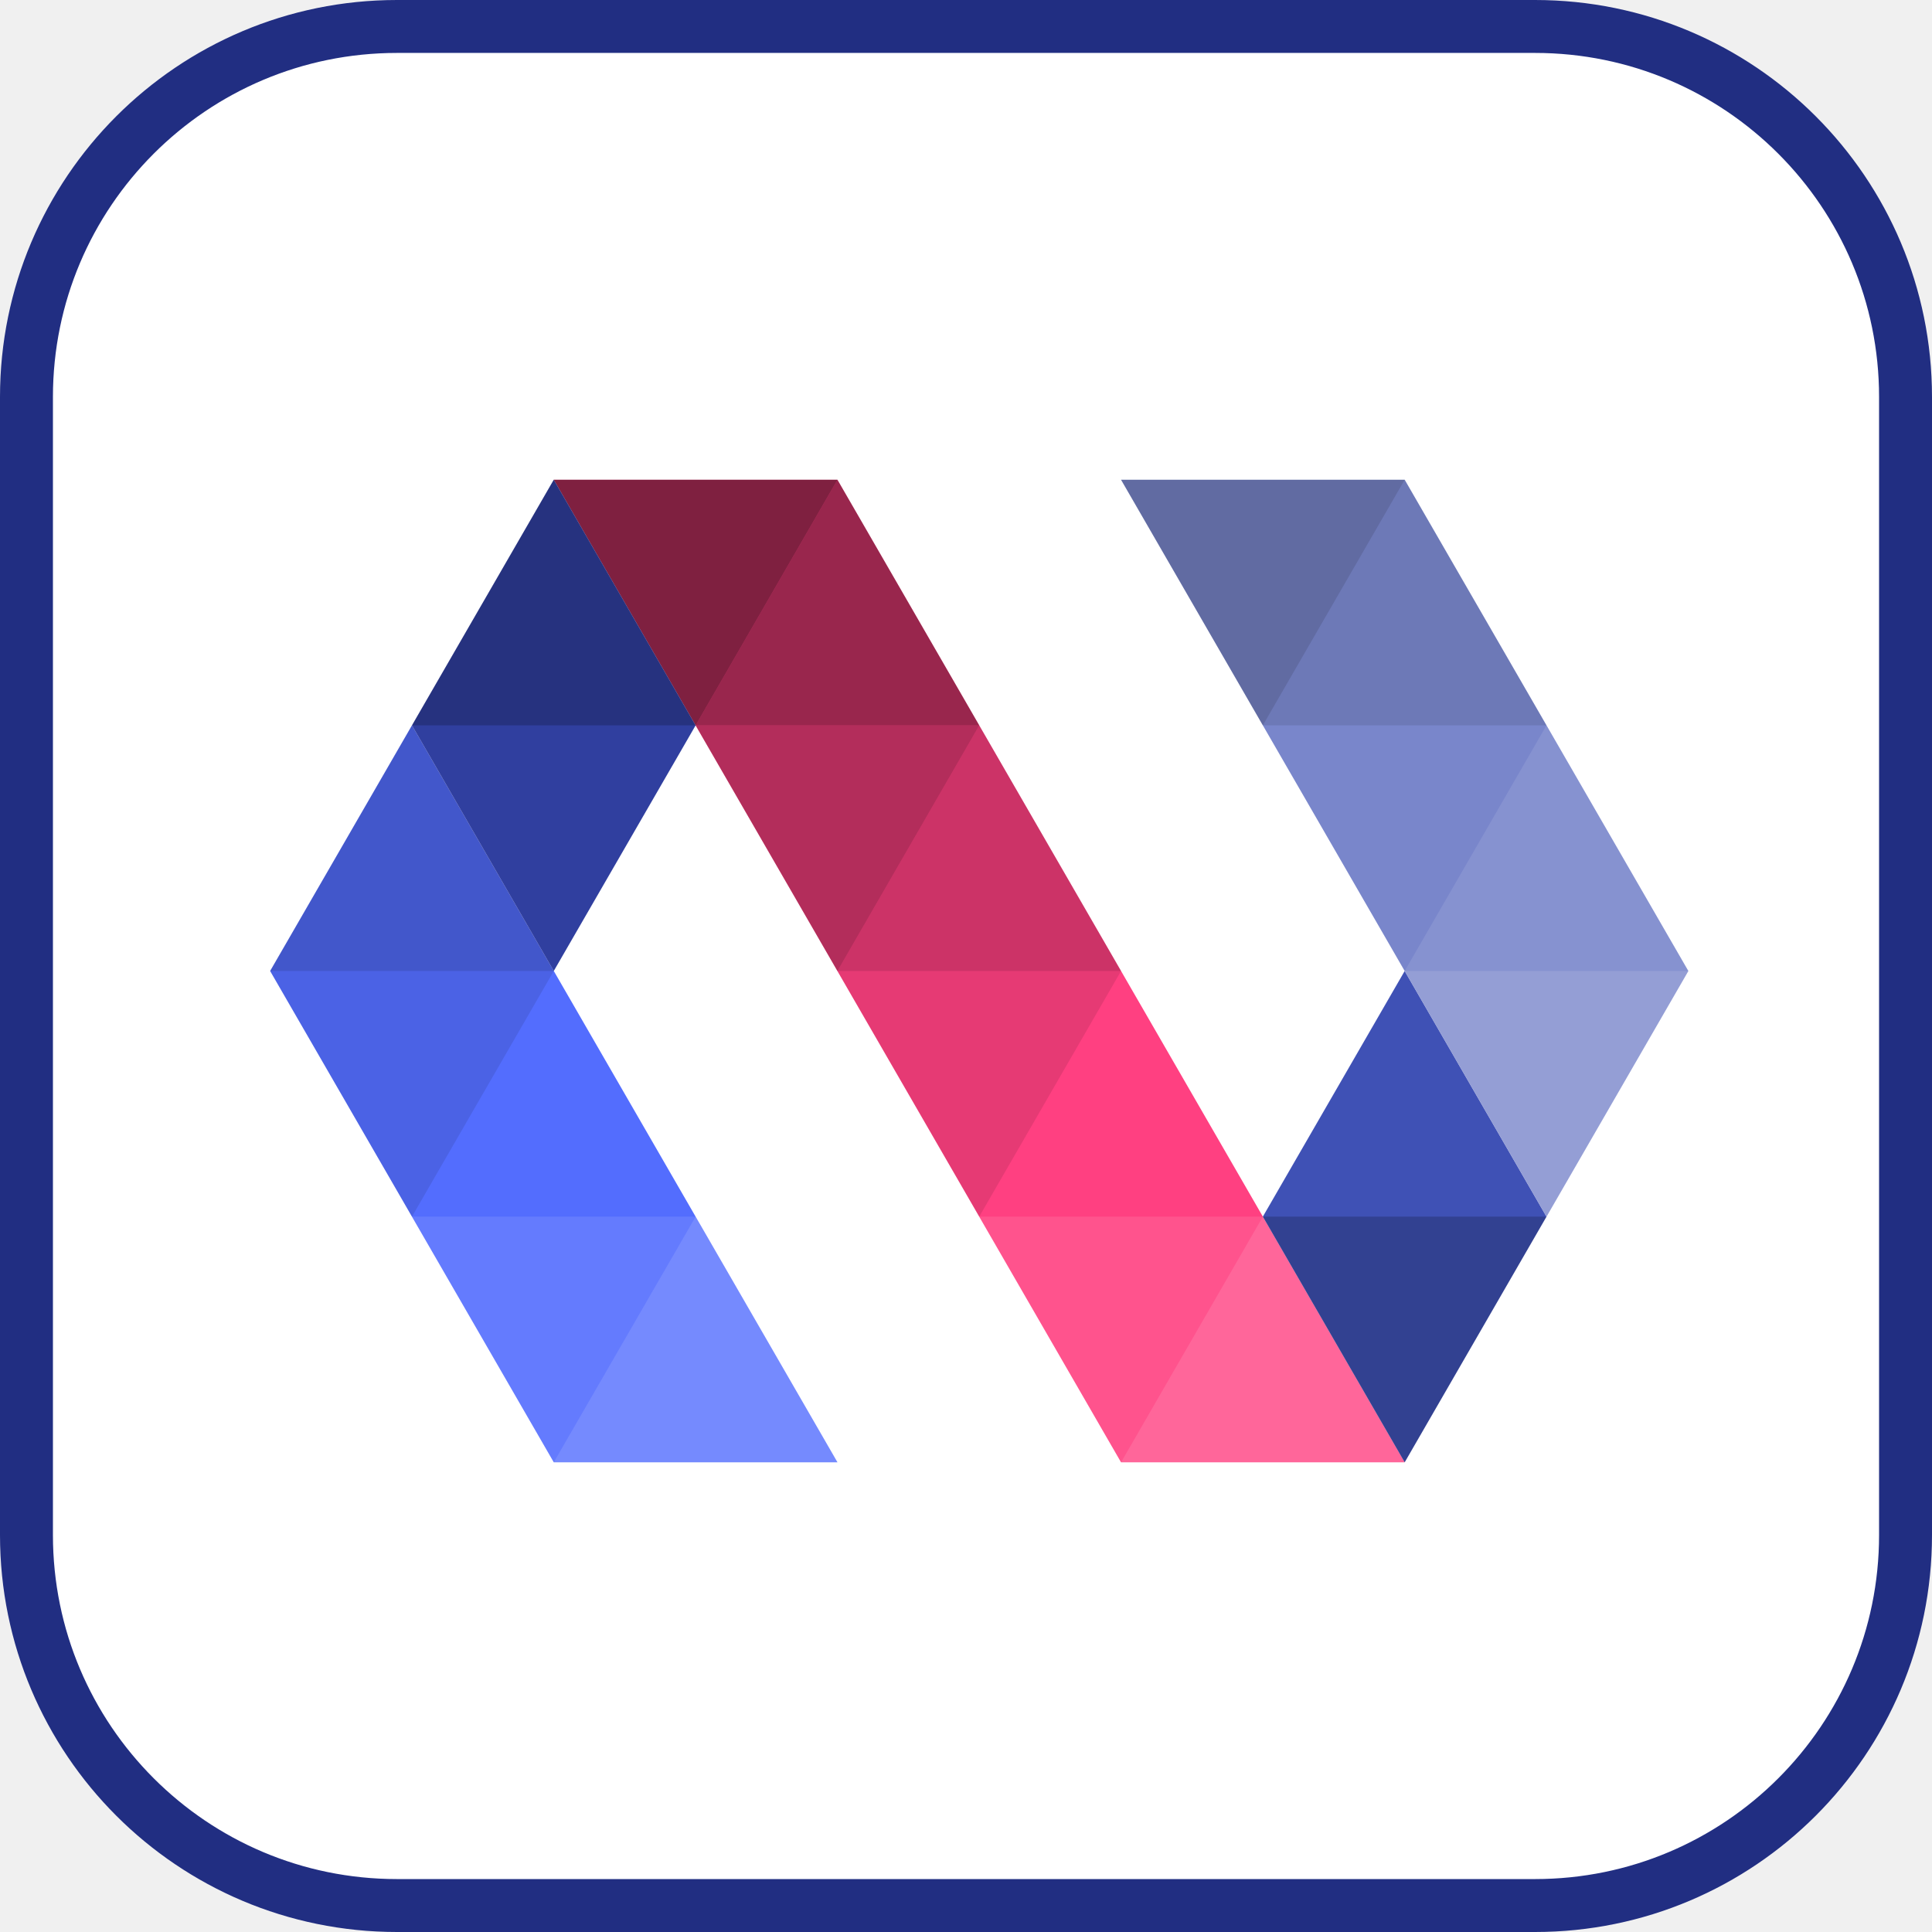
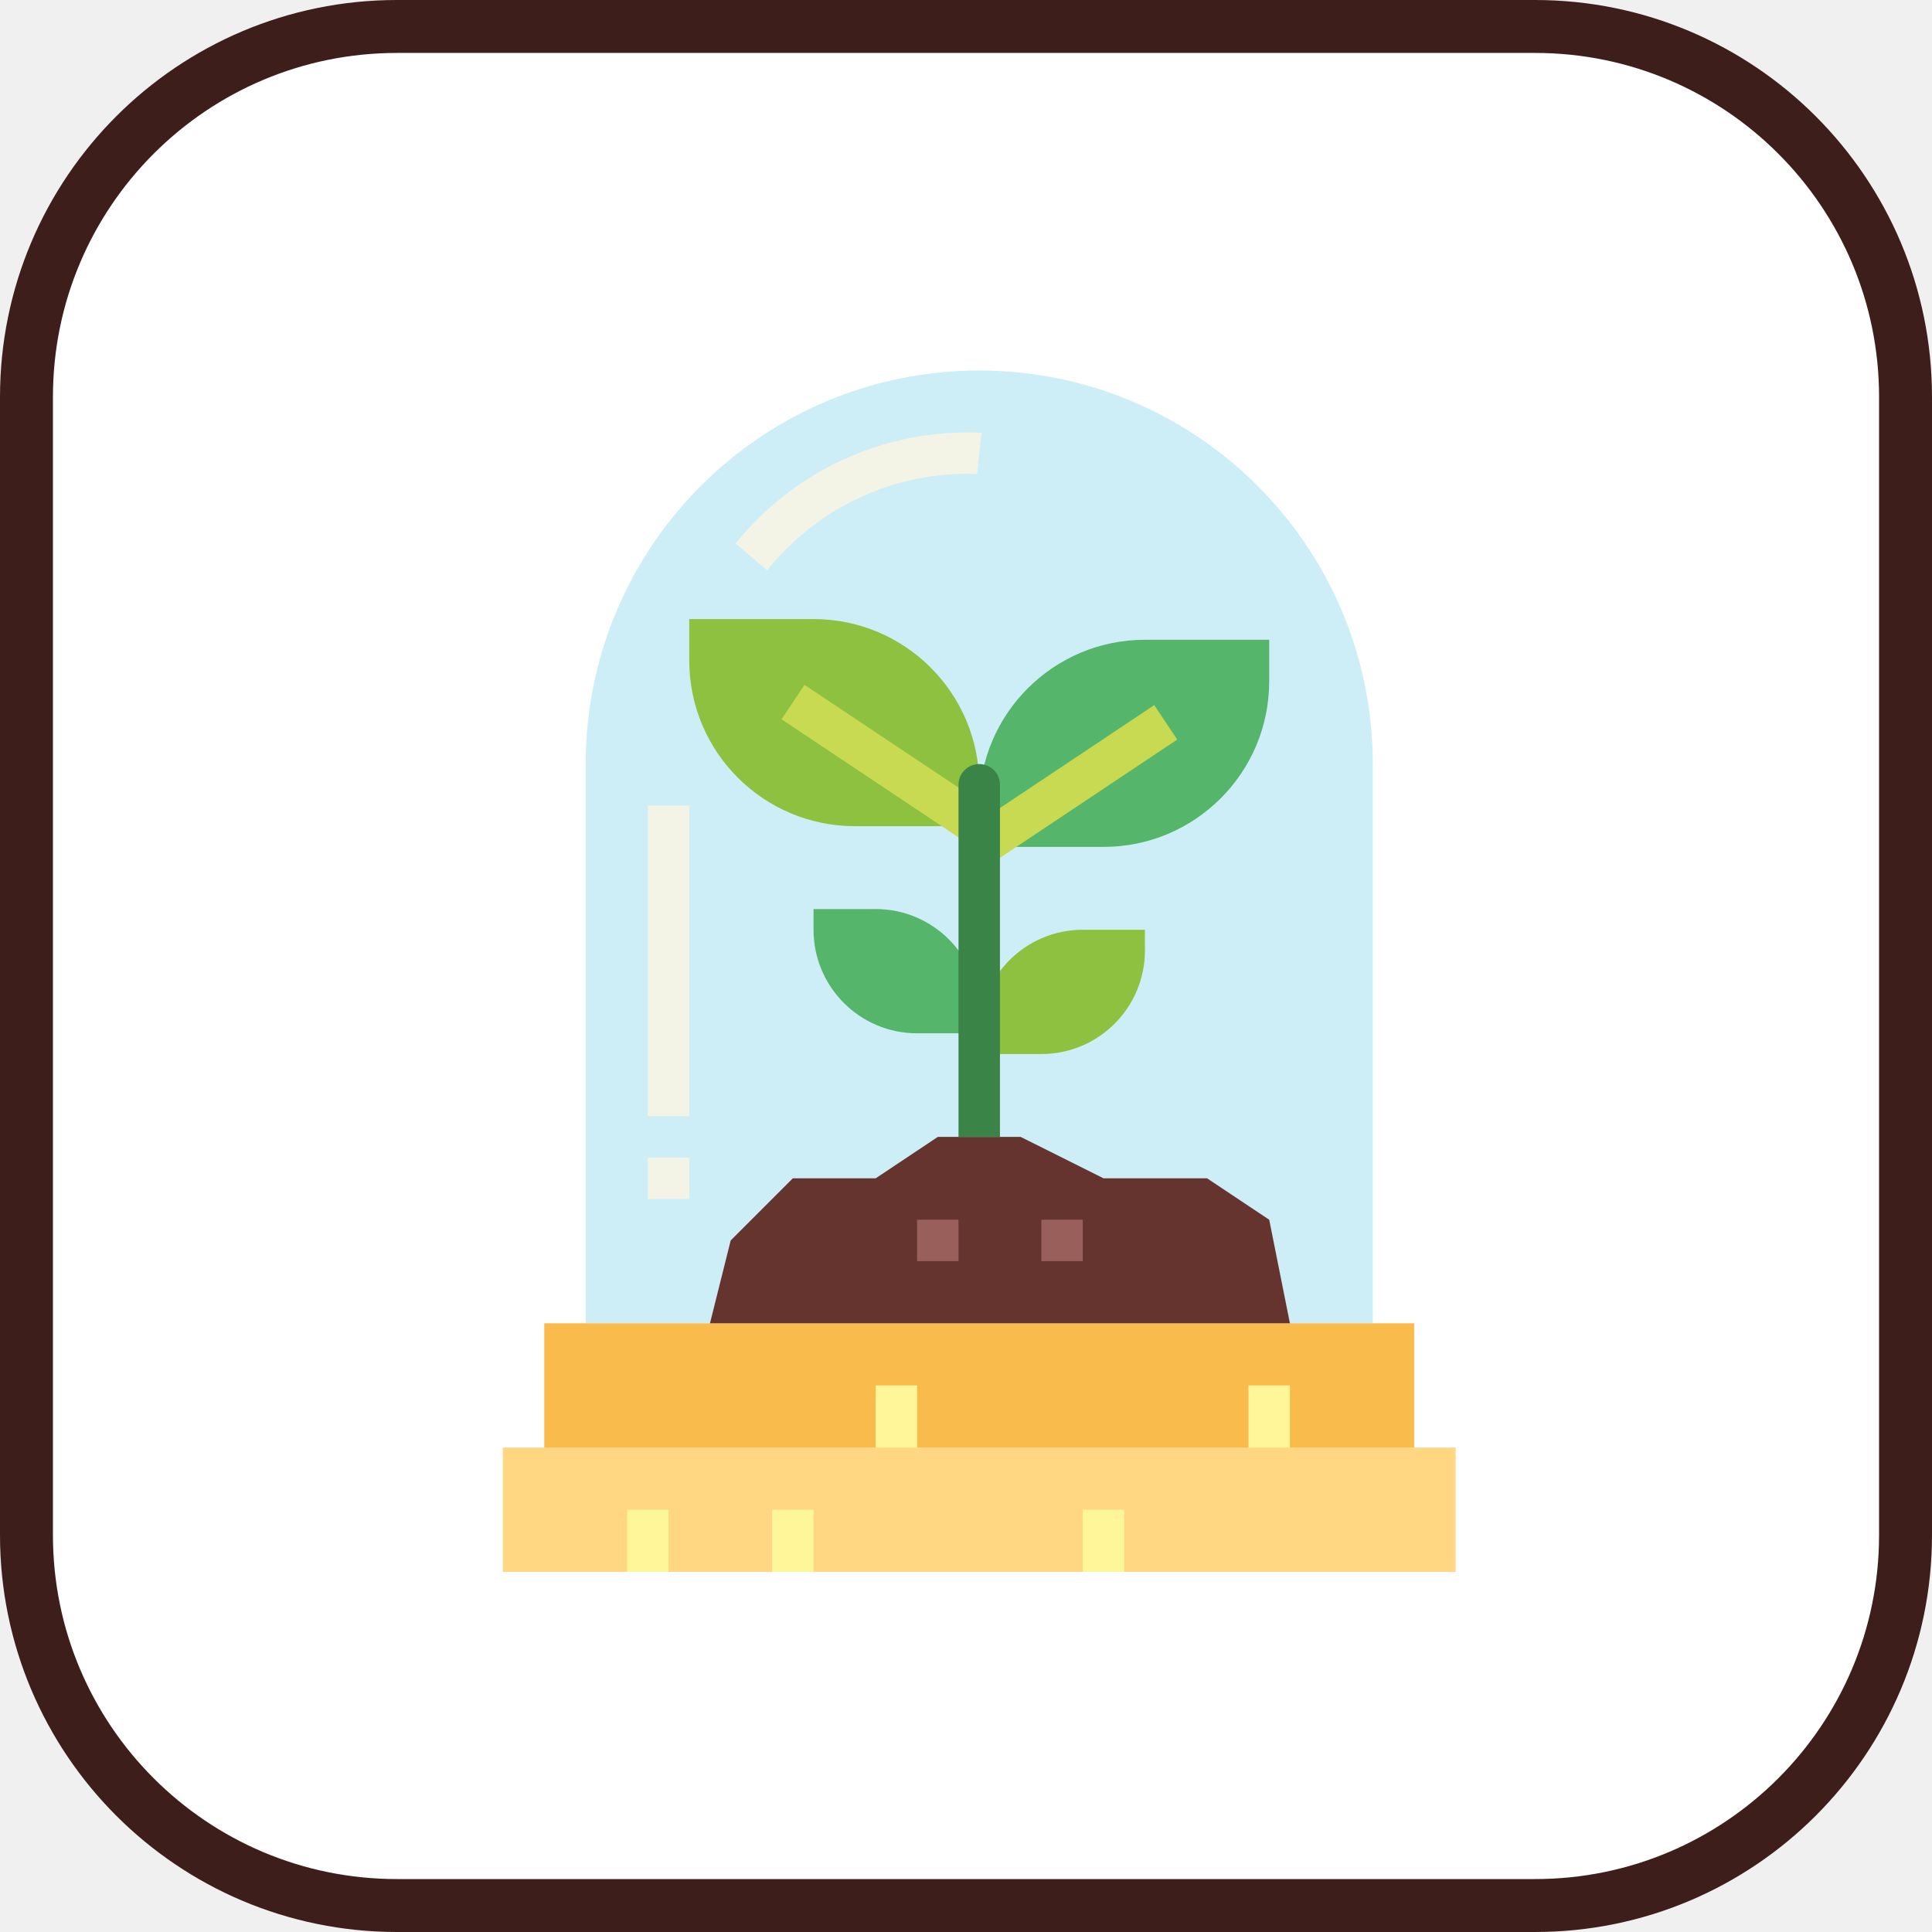
<svg xmlns="http://www.w3.org/2000/svg" width="73px" height="73px" viewBox="0 0 73 73" version="1.1">
  <defs />
-   <g id="frameworks-and-libraries/lit-element" stroke="none" stroke-width="1" fill="none" fill-rule="evenodd">
-     <g id="container" transform="translate(2, 2)" fill="#FFFFFF" fill-rule="nonzero" stroke="#212E82" stroke-width="2">
+   <g id="algorithms-and-data-structures/data-structures/binary-indexed-tree" stroke="none" stroke-width="1" fill="none" fill-rule="evenodd">
+     <g id="container" transform="translate(2, 2)" fill="#FFFFFF" fill-rule="nonzero" stroke="#3E1E1A" stroke-width="2">
      <rect id="mask" x="-1" y="-1" width="71" height="71" rx="14" />
    </g>
-     <g id="logo-polymer" transform="translate(10, 18)">
-       <polygon id="Shape" fill="#FF4081" fill-rule="nonzero" points="32.358 37.252 10.924 0.127 21.642 0.127 43.076 37.252" />
-       <polygon id="Shape" fill-opacity="0.2" fill="#FFFFFF" fill-rule="nonzero" points="32.358 37.252 37.716 27.97 43.076 37.252" />
-       <polygon id="Shape" fill-opacity="0.1" fill="#FFFFFF" fill-rule="nonzero" points="27 27.97 32.358 37.252 37.716 27.97" />
-       <polygon id="Shape" fill-opacity="0.1" fill="#000000" fill-rule="nonzero" points="21.642 18.689 27 27.97 32.358 18.689 21.642 18.689" />
-       <polygon id="Shape" fill-opacity="0.2" fill="#000000" fill-rule="nonzero" points="21.642 18.689 27 9.408 32.358 18.689 21.642 18.689" />
-       <polygon id="Shape" fill-opacity="0.3" fill="#000000" fill-rule="nonzero" points="16.284 9.408 21.642 18.689 27 9.408 16.284 9.408" />
-       <polygon id="Shape" fill-opacity="0.4" fill="#000000" fill-rule="nonzero" points="16.284 9.408 21.642 0.127 27 9.408 16.284 9.408" />
-       <polygon id="Shape" fill-opacity="0.5" fill="#000000" fill-rule="nonzero" points="10.924 0.127 16.284 9.408 21.642 0.127 10.925 0.127" />
-       <g id="Group" transform="translate(0, 9.209302)">
-         <polygon id="Shape" fill="#536DFE" fill-rule="nonzero" points="10.924 28.042 0.207 9.48 5.566 0.198 21.642 28.042 10.924 28.042" />
-         <polygon id="Shape" fill-opacity="0.2" fill="#FFFFFF" fill-rule="nonzero" points="10.924 28.042 16.284 18.761 21.642 28.042 10.925 28.042" />
-         <polygon id="Shape" fill-opacity="0.1" fill="#FFFFFF" fill-rule="nonzero" points="5.566 18.761 10.924 28.042 16.284 18.761" />
-         <polygon id="Shape" points="5.566 18.761 10.924 9.48 16.284 18.761" />
-         <polygon id="Shape" fill-opacity="0.1" fill="#000000" fill-rule="nonzero" points="0.207 9.48 5.566 18.761 10.924 9.48 0.207 9.48" />
-         <polygon id="Shape" fill-opacity="0.2" fill="#000000" fill-rule="nonzero" points="0.207 9.48 5.566 0.198 10.924 9.48 0.207 9.48" />
+     <g id="plant" transform="translate(19, 14)" fill-rule="nonzero">
+       <path d="M18,0 C26.212,1.04264423e-15 32.87,6.657 32.87,14.87 L32.87,36 L3.13,36 L3.13,14.87 C3.13,6.657 9.788,2.43283654e-15 18,0 Z" id="Shape" fill="#CDEEF6" />
+       <polygon id="Shape" fill="#FFD782" points="0 40.696 36 40.696 36 45.391 0 45.391" />
+       <polygon id="Shape" fill="#F9BB4B" points="1.565 36 34.435 36 34.435 40.696 1.565 40.696" />
+       <path d="M7.043,9.391 L11.739,9.391 C15.197,9.391 18,12.194 18,15.652 L18,17.217 L13.304,17.217 C9.847,17.217 7.043,14.414 7.043,10.957 L7.043,9.391 Z" id="Shape" fill="#8EC13F" />
+       <polygon id="Shape" fill="#C8D952" transform="translate(14.48446, 14.87604) rotate(-56.29404) translate(-14.48446, -14.87604) " points="13.702 10.643 15.267 10.643 15.267 19.109 13.702 19.109" />
+       <path d="M24.261,10.174 L28.957,10.174 L28.957,11.739 C28.957,15.197 26.153,18 22.696,18 L18,18 L18,16.435 C18,12.977 20.803,10.174 24.261,10.174 Z" id="Shape" fill="#55B56A" transform="translate(23.47826, 14.08696) rotate(-180) translate(-23.47826, -14.08696) " />
+       <polygon id="Shape" fill="#C8D952" transform="translate(21.52598, 15.64217) rotate(-33.70596) translate(-21.52598, -15.64217) " points="17.293 14.859 25.759 14.859 25.759 16.425 17.293 16.425" />
+       <path d="M11.739,20.348 L14.087,20.348 C16.248,20.348 18,22.1 18,24.261 L18,25.043 L15.652,25.043 C13.491,25.043 11.739,23.292 11.739,21.13 L11.739,20.348 Z" id="Shape" fill="#55B56A" />
+       <path d="M21.913,21.13 L24.261,21.13 L24.261,21.913 C24.261,24.074 22.509,25.826 20.348,25.826 L18,25.826 L18,25.043 C18,22.882 19.752,21.13 21.913,21.13 Z" id="Shape" fill="#8EC13F" transform="translate(21.13043, 23.47826) rotate(-180) translate(-21.13043, -23.47826) " />
+       <polygon id="Shape" fill="#66342E" points="7.826 36 8.609 32.87 10.957 30.522 14.087 30.522 16.435 28.957 19.565 28.957 22.696 30.522 26.609 30.522 28.957 32.087 29.739 36" />
+       <polygon id="Shape" fill="#995F5B" points="15.652 32.087 17.217 32.087 17.217 33.652 15.652 33.652" />
+       <polygon id="Shape" fill="#995F5B" points="20.348 32.087 21.913 32.087 21.913 33.652 20.348 33.652" />
+       <path d="M9.988,7.549 L8.794,6.538 C11.044,3.738 14.498,2.182 18.086,2.353 L17.916,3.908 C14.845,3.794 11.903,5.145 9.988,7.549 Z" id="Shape" fill="#F4F4E6" />
+       <polygon id="Shape" fill="#F4F4E6" points="5.478 16.435 7.043 16.435 7.043 28.174 5.478 28.174" />
+       <polygon id="Shape" fill="#F4F4E6" points="5.478 29.739 7.043 29.739 7.043 31.304 5.478 31.304" />
+       <g id="Group" transform="translate(4.695652, 38.34783)" fill="#FFF69A">
+         <polygon id="Shape" points="0 4.696 1.565 4.696 1.565 7.043 0 7.043" />
+         <polygon id="Shape" points="5.478 4.696 7.043 4.696 7.043 7.043 5.478 7.043" />
+         <polygon id="Shape" points="17.217 4.696 18.783 4.696 18.783 7.043 17.217 7.043" />
+         <polygon id="Shape" points="23.478 0 25.043 0 25.043 2.348 23.478 2.348" />
+         <polygon id="Shape" points="9.391 0 10.957 0 10.957 2.348 9.391 2.348" />
      </g>
-       <g id="Group" transform="translate(5.44186, 0)" fill-rule="nonzero">
-         <polygon id="Shape" fill="#303F9F" points="5.482 18.689 0.124 9.408 5.482 0.127 10.842 9.408" />
-         <polygon id="Shape" fill-opacity="0.2" fill="#000000" points="10.842 9.408 5.482 0.127 0.124 9.408" />
-       </g>
-       <g id="Group" transform="translate(37.67442, 18.62791)" fill-rule="nonzero">
-         <polygon id="Shape" fill="#3F51B5" points="5.401 18.624 0.042 9.342 5.401 0.061 10.759 9.342 5.401 18.624" />
-         <polygon id="Shape" fill-opacity="0.2" fill="#000000" points="10.76 9.342 5.401 18.624 0.042 9.342" />
-       </g>
-       <g id="Group" transform="translate(32.23256, 0)" fill-rule="nonzero">
-         <polygon id="Shape" fill="#7986CB" points="16.201 27.97 0.126 0.127 10.843 0.127 21.561 18.689 16.202 27.97" />
-         <polygon id="Shape" fill-opacity="0.2" fill="#FFFFFF" points="10.843 18.689 16.201 27.97 21.561 18.689 10.843 18.689" />
-         <polygon id="Shape" fill-opacity="0.1" fill="#FFFFFF" points="10.843 18.689 16.201 9.408 21.561 18.689 10.843 18.689" />
-         <polygon id="Shape" fill-opacity="0.1" fill="#000000" points="5.484 9.408 10.843 0.127 16.201 9.408" />
-         <polygon id="Shape" fill-opacity="0.2" fill="#000000" points="0.126 0.127 5.484 9.408 10.844 0.127" />
-       </g>
+       <path d="M18.783,28.957 L17.217,28.957 L17.217,15.652 C17.217,15.22 17.568,14.87 18,14.87 C18.432,14.87 18.783,15.22 18.783,15.652 L18.783,28.957 Z" id="Shape" fill="#3A8448" />
    </g>
  </g>
</svg>
